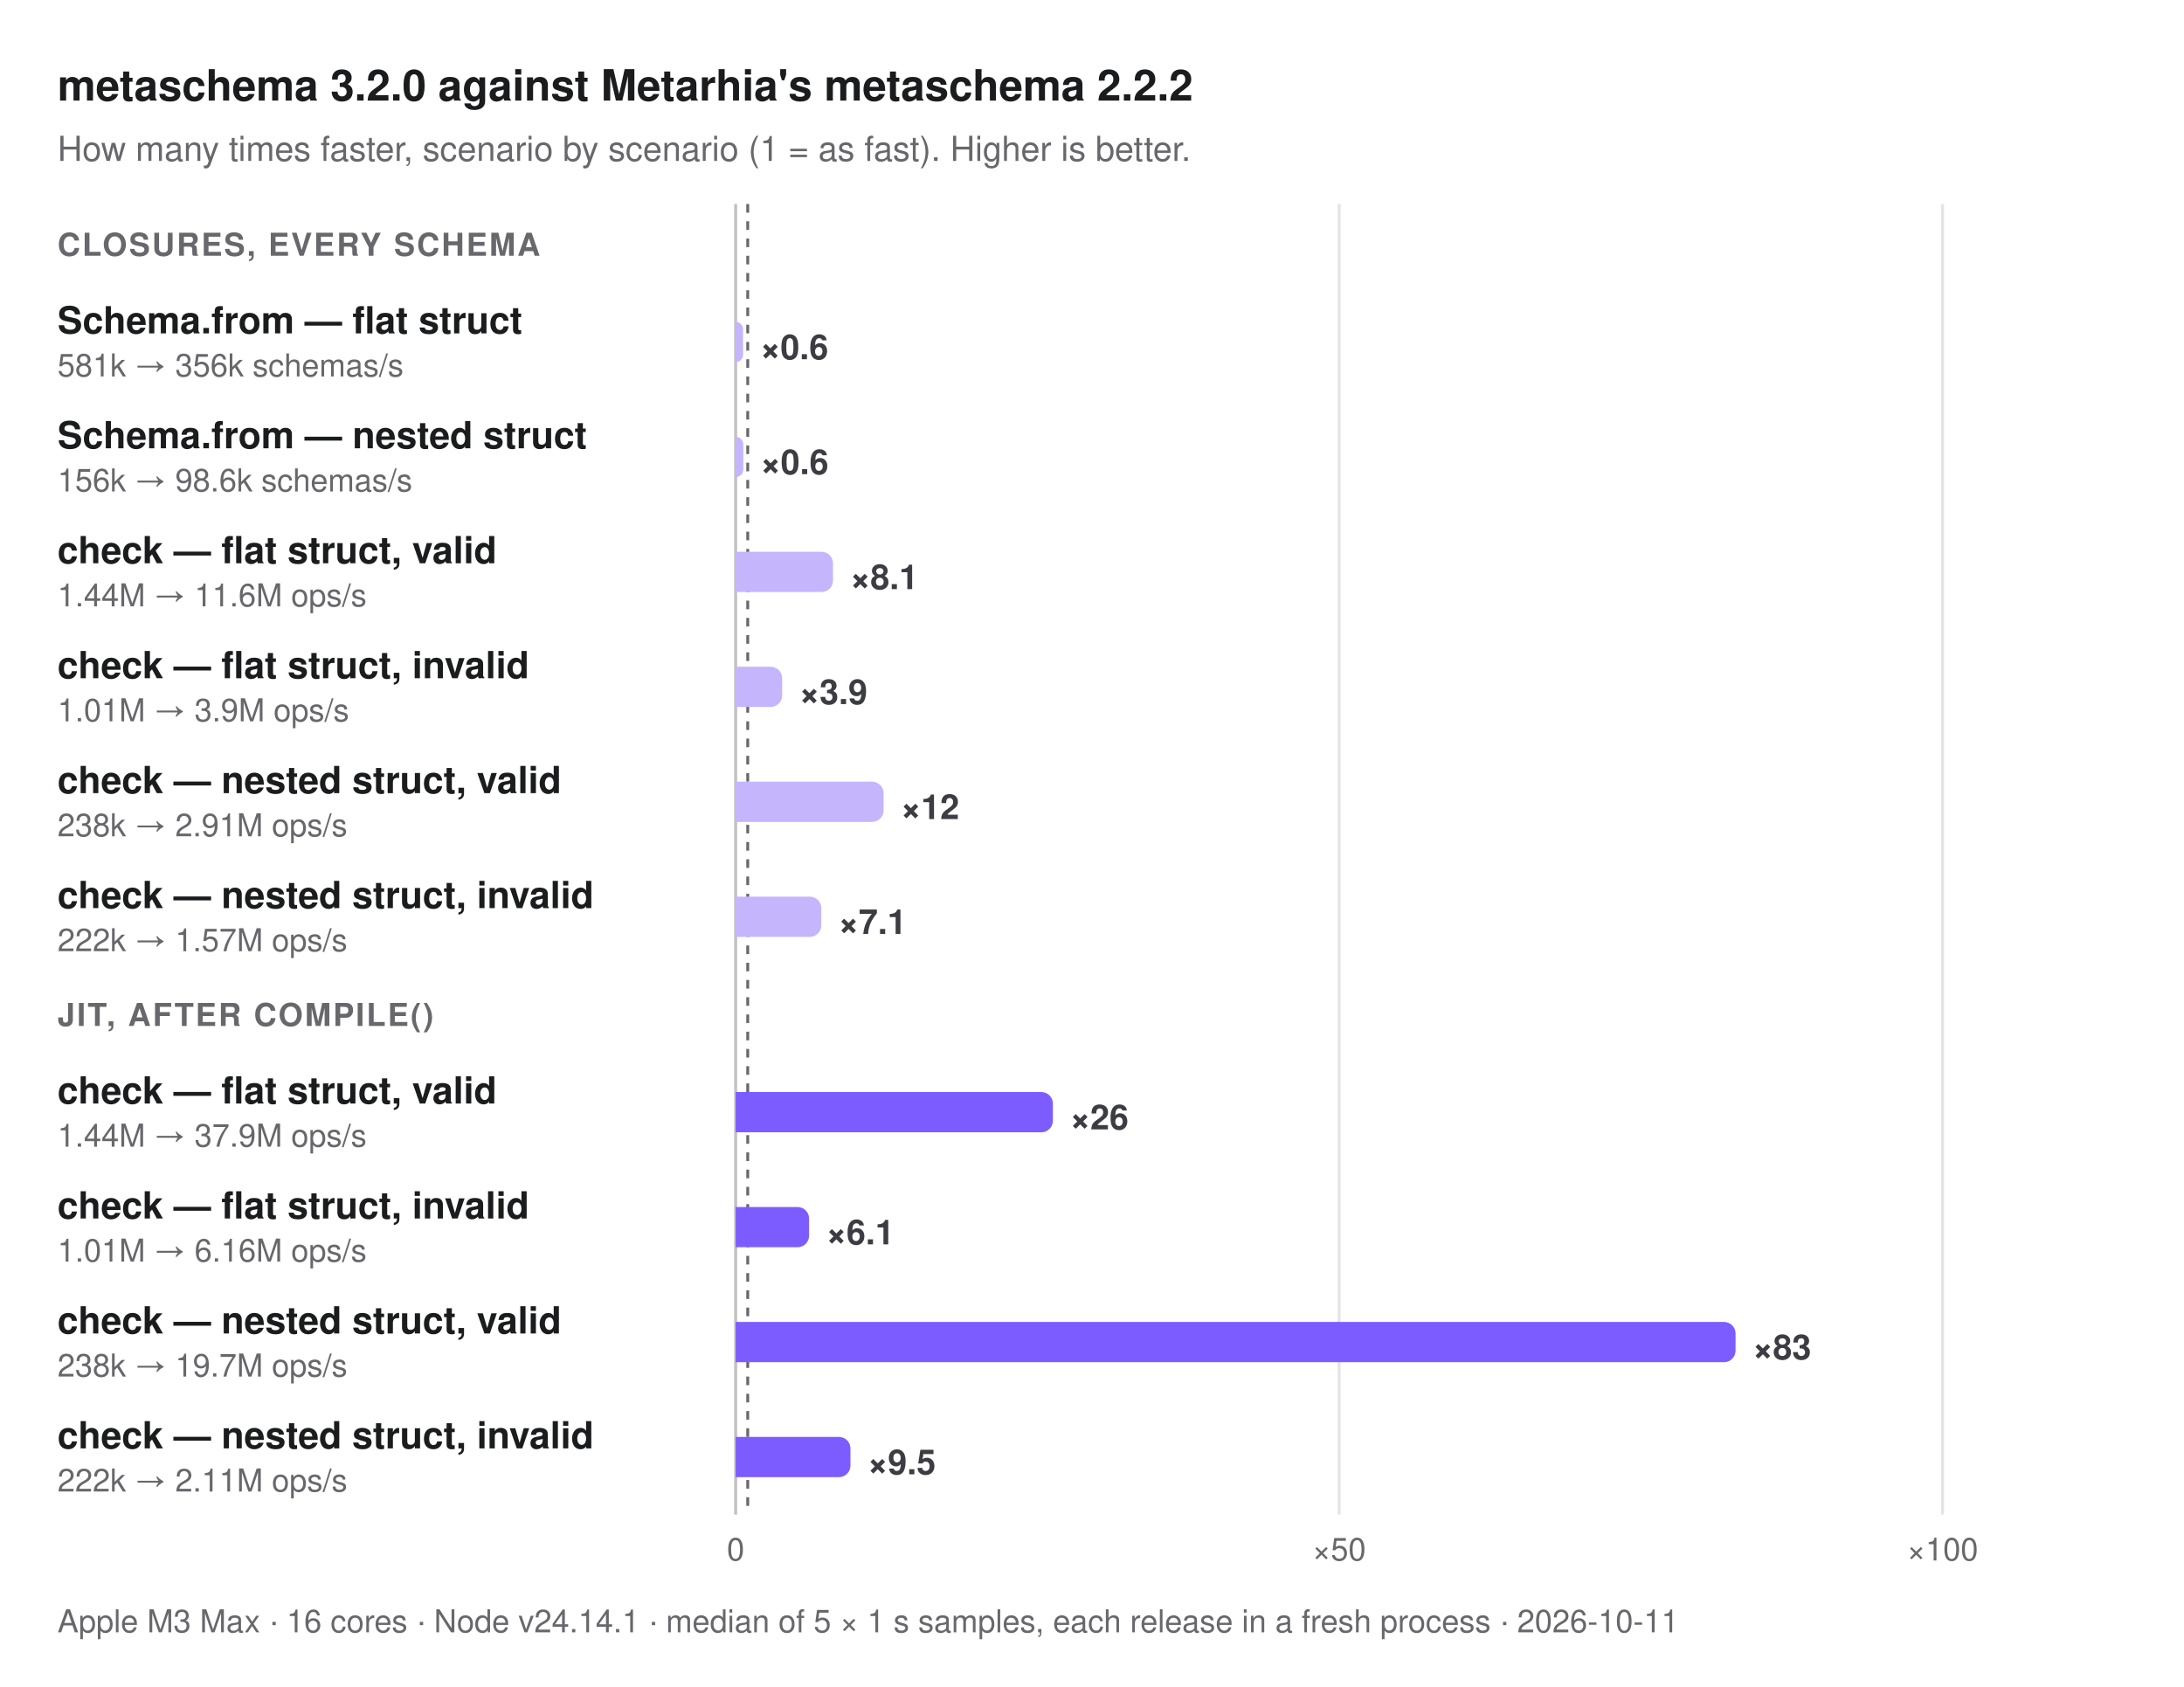
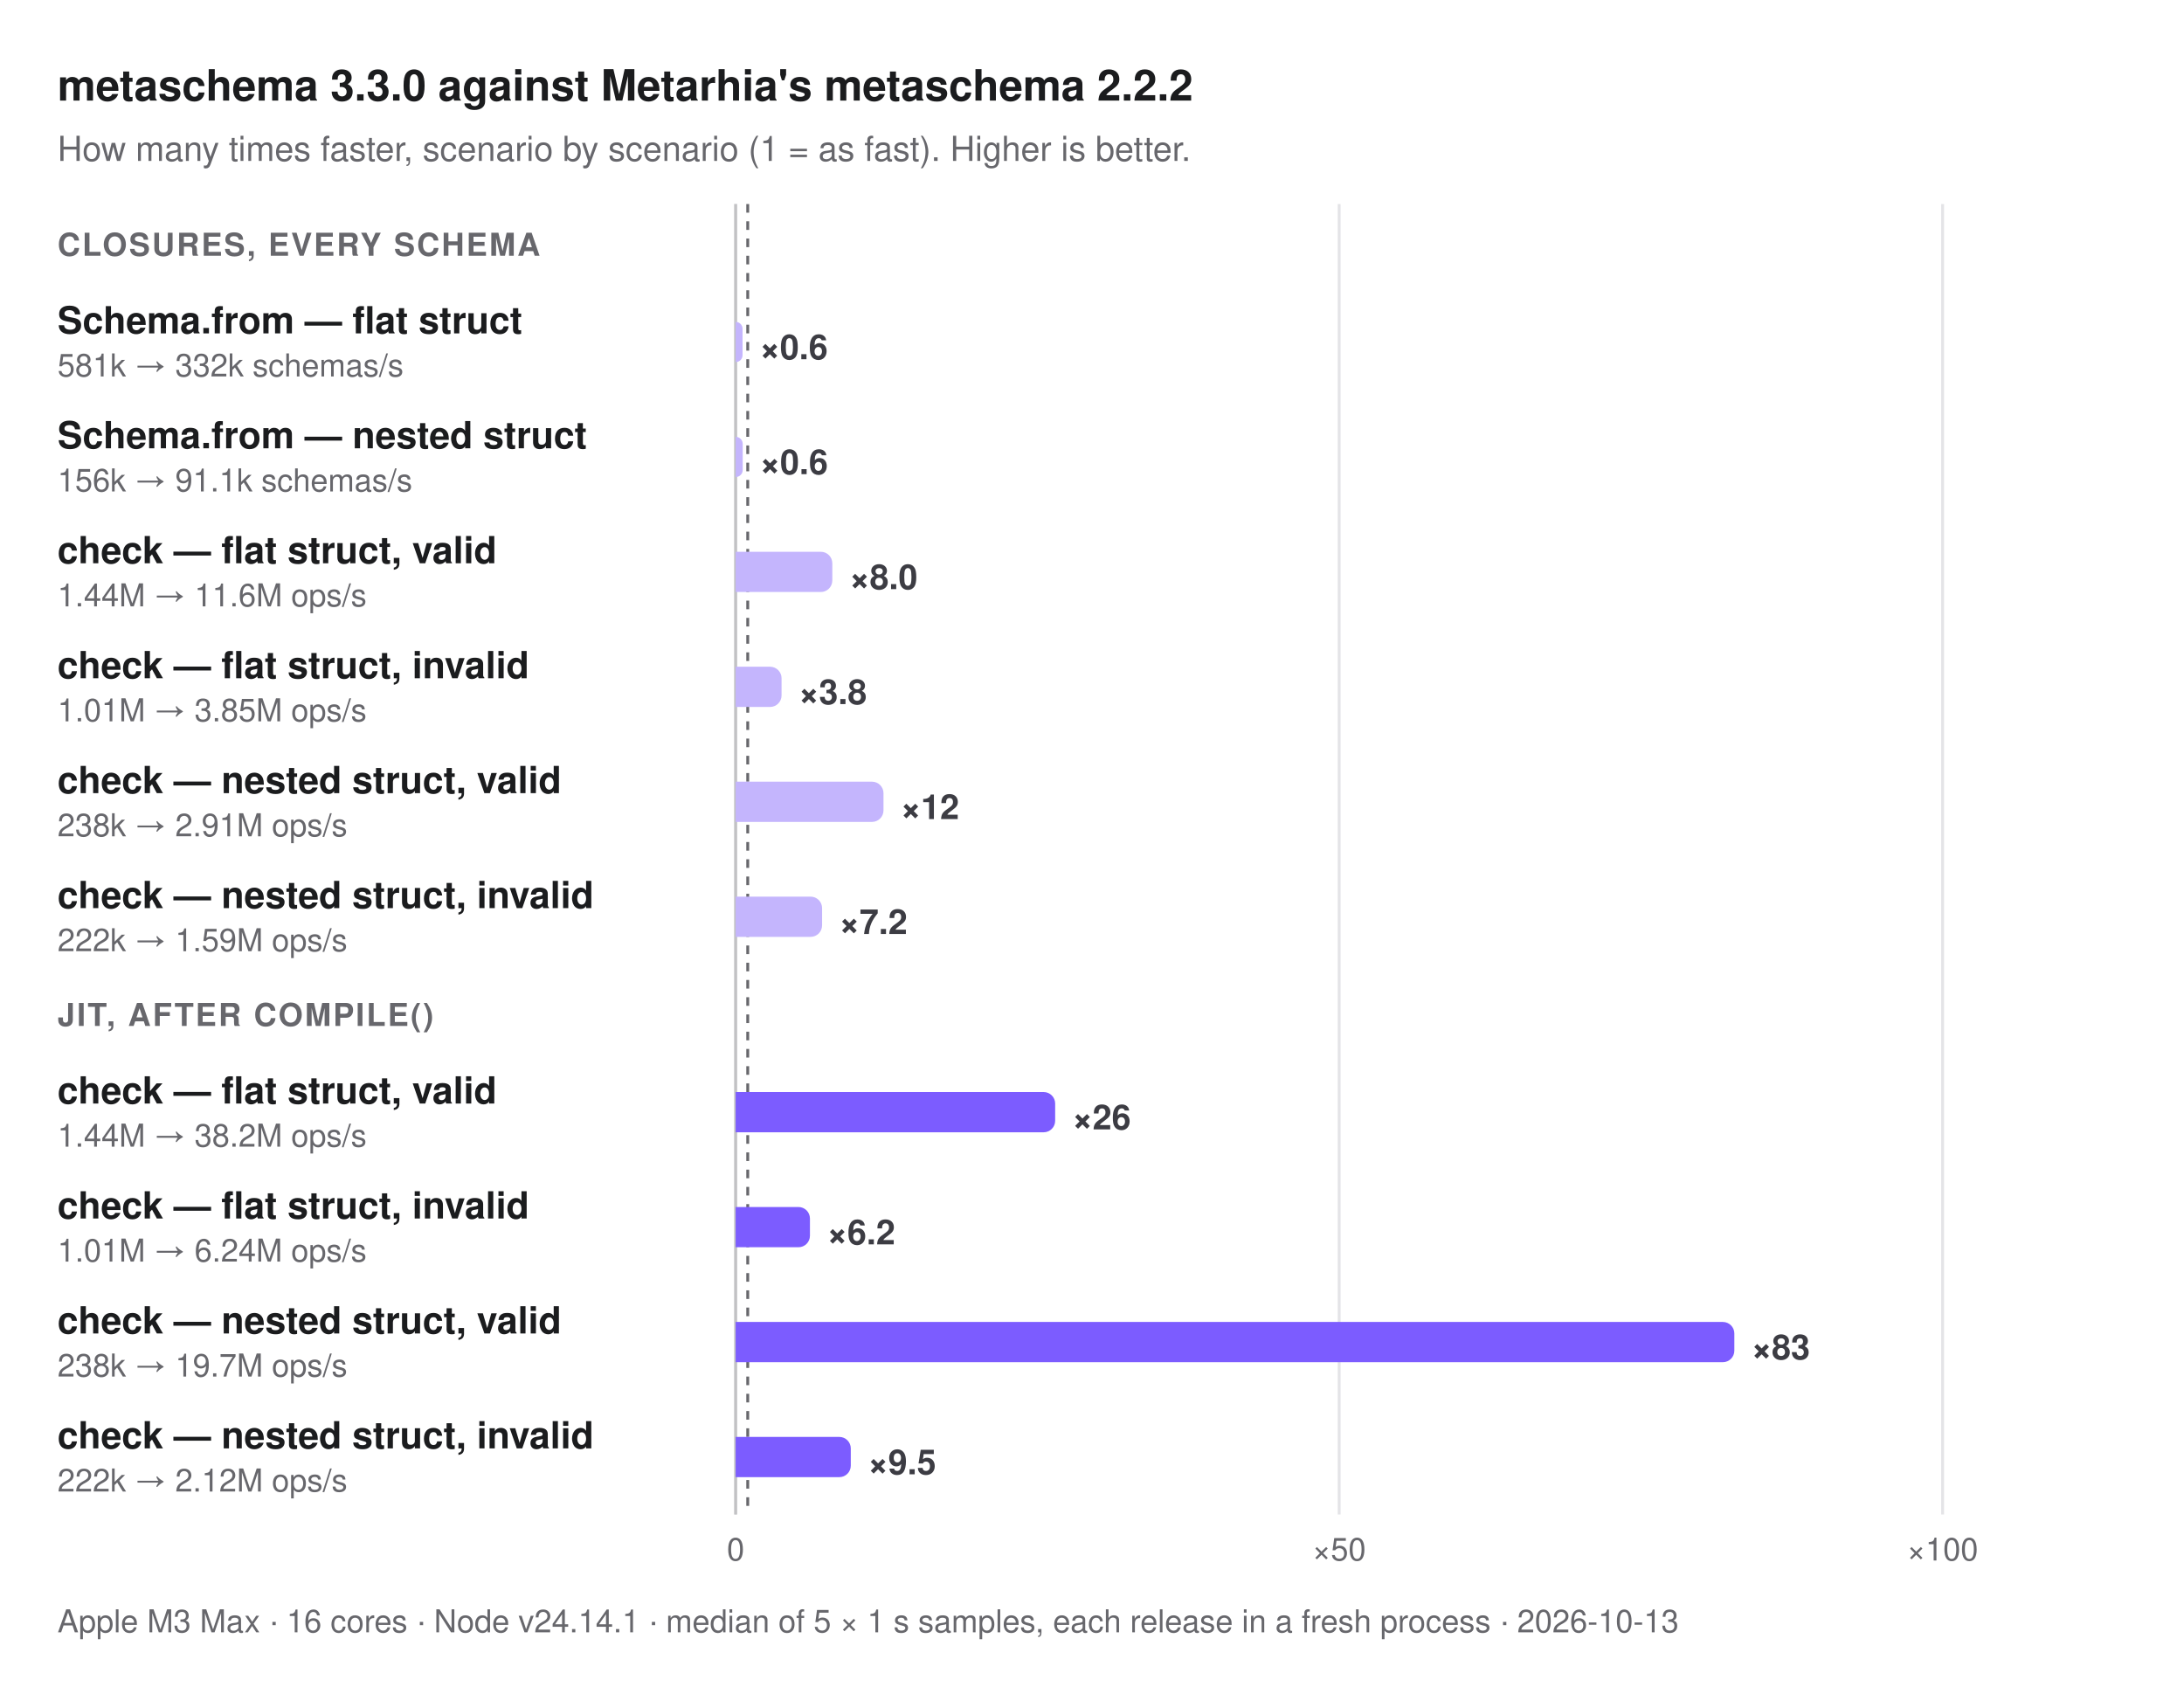
- <svg xmlns="http://www.w3.org/2000/svg" width="760" height="587" viewBox="0 0 760 587" role="img" aria-label="metaschema 3.2.0 against Metarhia's metaschema 2.2.2. How many times faster, scenario by scenario (1 = as fast). Higher is better.">
+ <svg xmlns="http://www.w3.org/2000/svg" width="760" height="587" viewBox="0 0 760 587" role="img" aria-label="metaschema 3.3.0 against Metarhia's metaschema 2.2.2. How many times faster, scenario by scenario (1 = as fast). Higher is better.">
  <style>
  text { font-family: -apple-system, BlinkMacSystemFont, "Segoe UI", Helvetica, Arial, sans-serif; }
  .title { font-size: 15px; font-weight: 700; fill: #1b1c1e; }
  .subtitle, .caption { font-size: 12px; fill: #67676c; }
  .caption { font-size: 11px; }
  .group { font-size: 11px; font-weight: 600; letter-spacing: 0.06em; fill: #67676c; }
  .label { font-size: 13px; font-weight: 600; fill: #1b1c1e; }
  .label.primary, .label.secondary { font-weight: 700; }
  .sublabel { font-size: 11px; fill: #67676c; }
  .value { font-size: 12px; font-weight: 600; fill: #3c3c43; font-variant-numeric: tabular-nums; }
  .value.small { font-size: 10px; }
  .legend { font-size: 11px; fill: #3c3c43; }
  .tick { font-size: 11px; fill: #67676c; font-variant-numeric: tabular-nums; }
  .grid { stroke: #e4e4e7; stroke-width: 1; }
  .axis { stroke: #c2c2c4; stroke-width: 1; }
  .ref { stroke: #67676c; stroke-width: 1; stroke-dasharray: 3 3; }
  .bar { fill: #c9cad1; }
  .bar.primary { fill: #7c5cff; }
  .bar.secondary { fill: #c4b5fd; }
  @media (prefers-color-scheme: dark) {
    .title, .label { fill: #dfdfd6; }
    .subtitle, .caption, .group, .sublabel, .tick { fill: #98989f; }
    .value, .legend { fill: #c2c2c4; }
    .grid { stroke: #2e2e32; }
    .axis { stroke: #48484c; }
    .ref { stroke: #98989f; }
    .bar { fill: #4a4b53; }
    .bar.primary { fill: #9d85ff; }
    .bar.secondary { fill: #5b4aa8; }
  }
</style>
-   <text class="title" x="20" y="35">metaschema 3.2.0 against Metarhia's metaschema 2.2.2</text>
+   <text class="title" x="20" y="35">metaschema 3.3.0 against Metarhia's metaschema 2.2.2</text>
  <text class="subtitle" x="20" y="56">How many times faster, scenario by scenario (1 = as fast). Higher is better.</text>
  <line class="grid" x1="256" y1="71" x2="256" y2="527" />
  <text class="tick" x="256" y="543" text-anchor="middle">0</text>
  <line class="grid" x1="466" y1="71" x2="466" y2="527" />
  <text class="tick" x="466" y="543" text-anchor="middle">×50</text>
  <line class="grid" x1="676" y1="71" x2="676" y2="527" />
  <text class="tick" x="676" y="543" text-anchor="middle">×100</text>
  <line class="axis" x1="256" y1="71" x2="256" y2="527" />
  <line class="ref" x1="260.2" y1="71" x2="260.2" y2="527" />
  <text class="group" x="20" y="89">CLOSURES, EVERY SCHEMA</text>
  <g>
    <text class="label secondary" x="20" y="116">Schema.from — flat struct</text>
-     <text class="sublabel" x="20" y="131">581k → 356k schemas/s</text>
-     <path class="bar secondary" d="M256,112H256A2.572,2.572 0 0 1 258.572,114.572V123.428A2.572,2.572 0 0 1 256,126H256Z" />
-     <text class="value" x="264.572" y="125">×0.6</text>
+     <text class="sublabel" x="20" y="131">581k → 332k schemas/s</text>
+     <path class="bar secondary" d="M256,112H256A2.397,2.397 0 0 1 258.397,114.397V123.603A2.397,2.397 0 0 1 256,126H256Z" />
+     <text class="value" x="264.397" y="125">×0.6</text>
  </g>
  <g>
    <text class="label secondary" x="20" y="156">Schema.from — nested struct</text>
-     <text class="sublabel" x="20" y="171">156k → 98.6k schemas/s</text>
-     <path class="bar secondary" d="M256,152H256A2.655,2.655 0 0 1 258.655,154.655V163.345A2.655,2.655 0 0 1 256,166H256Z" />
-     <text class="value" x="264.655" y="165">×0.6</text>
+     <text class="sublabel" x="20" y="171">156k → 91.1k schemas/s</text>
+     <path class="bar secondary" d="M256,152H256A2.452,2.452 0 0 1 258.452,154.452V163.548A2.452,2.452 0 0 1 256,166H256Z" />
+     <text class="value" x="264.452" y="165">×0.6</text>
  </g>
  <g>
    <text class="label secondary" x="20" y="196">check — flat struct, valid</text>
    <text class="sublabel" x="20" y="211">1.44M → 11.6M ops/s</text>
-     <path class="bar secondary" d="M256,192H285.868A4,4 0 0 1 289.868,196V202A4,4 0 0 1 285.868,206H256Z" />
-     <text class="value" x="295.868" y="205">×8.1</text>
+     <path class="bar secondary" d="M256,192H285.629A4,4 0 0 1 289.629,196V202A4,4 0 0 1 285.629,206H256Z" />
+     <text class="value" x="295.629" y="205">×8.0</text>
  </g>
  <g>
    <text class="label secondary" x="20" y="236">check — flat struct, invalid</text>
-     <text class="sublabel" x="20" y="251">1.01M → 3.9M ops/s</text>
-     <path class="bar secondary" d="M256,232H268.176A4,4 0 0 1 272.176,236V242A4,4 0 0 1 268.176,246H256Z" />
-     <text class="value" x="278.176" y="245">×3.9</text>
+     <text class="sublabel" x="20" y="251">1.01M → 3.85M ops/s</text>
+     <path class="bar secondary" d="M256,232H267.971A4,4 0 0 1 271.971,236V242A4,4 0 0 1 267.971,246H256Z" />
+     <text class="value" x="277.971" y="245">×3.8</text>
  </g>
  <g>
    <text class="label secondary" x="20" y="276">check — nested struct, valid</text>
    <text class="sublabel" x="20" y="291">238k → 2.91M ops/s</text>
-     <path class="bar secondary" d="M256,272H303.48A4,4 0 0 1 307.48,276V282A4,4 0 0 1 303.48,286H256Z" />
-     <text class="value" x="313.48" y="285">×12</text>
+     <path class="bar secondary" d="M256,272H303.444A4,4 0 0 1 307.444,276V282A4,4 0 0 1 303.444,286H256Z" />
+     <text class="value" x="313.444" y="285">×12</text>
  </g>
  <g>
    <text class="label secondary" x="20" y="316">check — nested struct, invalid</text>
-     <text class="sublabel" x="20" y="331">222k → 1.57M ops/s</text>
-     <path class="bar secondary" d="M256,312H281.794A4,4 0 0 1 285.794,316V322A4,4 0 0 1 281.794,326H256Z" />
-     <text class="value" x="291.794" y="325">×7.1</text>
+     <text class="sublabel" x="20" y="331">222k → 1.59M ops/s</text>
+     <path class="bar secondary" d="M256,312H282.077A4,4 0 0 1 286.077,316V322A4,4 0 0 1 282.077,326H256Z" />
+     <text class="value" x="292.077" y="325">×7.2</text>
  </g>
  <text class="group" x="20" y="357">JIT, AFTER COMPILE()</text>
  <g>
    <text class="label primary" x="20" y="384">check — flat struct, valid</text>
-     <text class="sublabel" x="20" y="399">1.44M → 37.9M ops/s</text>
-     <path class="bar primary" d="M256,380H362.384A4,4 0 0 1 366.384,384V390A4,4 0 0 1 362.384,394H256Z" />
-     <text class="value" x="372.384" y="393">×26</text>
+     <text class="sublabel" x="20" y="399">1.44M → 38.2M ops/s</text>
+     <path class="bar primary" d="M256,380H363.182A4,4 0 0 1 367.182,384V390A4,4 0 0 1 363.182,394H256Z" />
+     <text class="value" x="373.182" y="393">×26</text>
  </g>
  <g>
    <text class="label primary" x="20" y="424">check — flat struct, invalid</text>
-     <text class="sublabel" x="20" y="439">1.01M → 6.16M ops/s</text>
-     <path class="bar primary" d="M256,420H277.547A4,4 0 0 1 281.547,424V430A4,4 0 0 1 277.547,434H256Z" />
-     <text class="value" x="287.547" y="433">×6.1</text>
+     <text class="sublabel" x="20" y="439">1.01M → 6.24M ops/s</text>
+     <path class="bar primary" d="M256,420H277.849A4,4 0 0 1 281.849,424V430A4,4 0 0 1 277.849,434H256Z" />
+     <text class="value" x="287.849" y="433">×6.2</text>
  </g>
  <g>
    <text class="label primary" x="20" y="464">check — nested struct, valid</text>
    <text class="sublabel" x="20" y="479">238k → 19.7M ops/s</text>
-     <path class="bar primary" d="M256,460H599.946A4,4 0 0 1 603.946,464V470A4,4 0 0 1 599.946,474H256Z" />
-     <text class="value" x="609.946" y="473">×83</text>
+     <path class="bar primary" d="M256,460H599.524A4,4 0 0 1 603.524,464V470A4,4 0 0 1 599.524,474H256Z" />
+     <text class="value" x="609.524" y="473">×83</text>
  </g>
  <g>
    <text class="label primary" x="20" y="504">check — nested struct, invalid</text>
-     <text class="sublabel" x="20" y="519">222k → 2.11M ops/s</text>
-     <path class="bar primary" d="M256,500H291.945A4,4 0 0 1 295.945,504V510A4,4 0 0 1 291.945,514H256Z" />
-     <text class="value" x="301.945" y="513">×9.5</text>
+     <text class="sublabel" x="20" y="519">222k → 2.12M ops/s</text>
+     <path class="bar primary" d="M256,500H292.062A4,4 0 0 1 296.062,504V510A4,4 0 0 1 292.062,514H256Z" />
+     <text class="value" x="302.062" y="513">×9.5</text>
  </g>
-   <text class="caption" x="20" y="568">Apple M3 Max · 16 cores · Node v24.14.1 · median of 5 × 1 s samples, each release in a fresh process · 2026-10-11</text>
+   <text class="caption" x="20" y="568">Apple M3 Max · 16 cores · Node v24.14.1 · median of 5 × 1 s samples, each release in a fresh process · 2026-10-13</text>
</svg>
